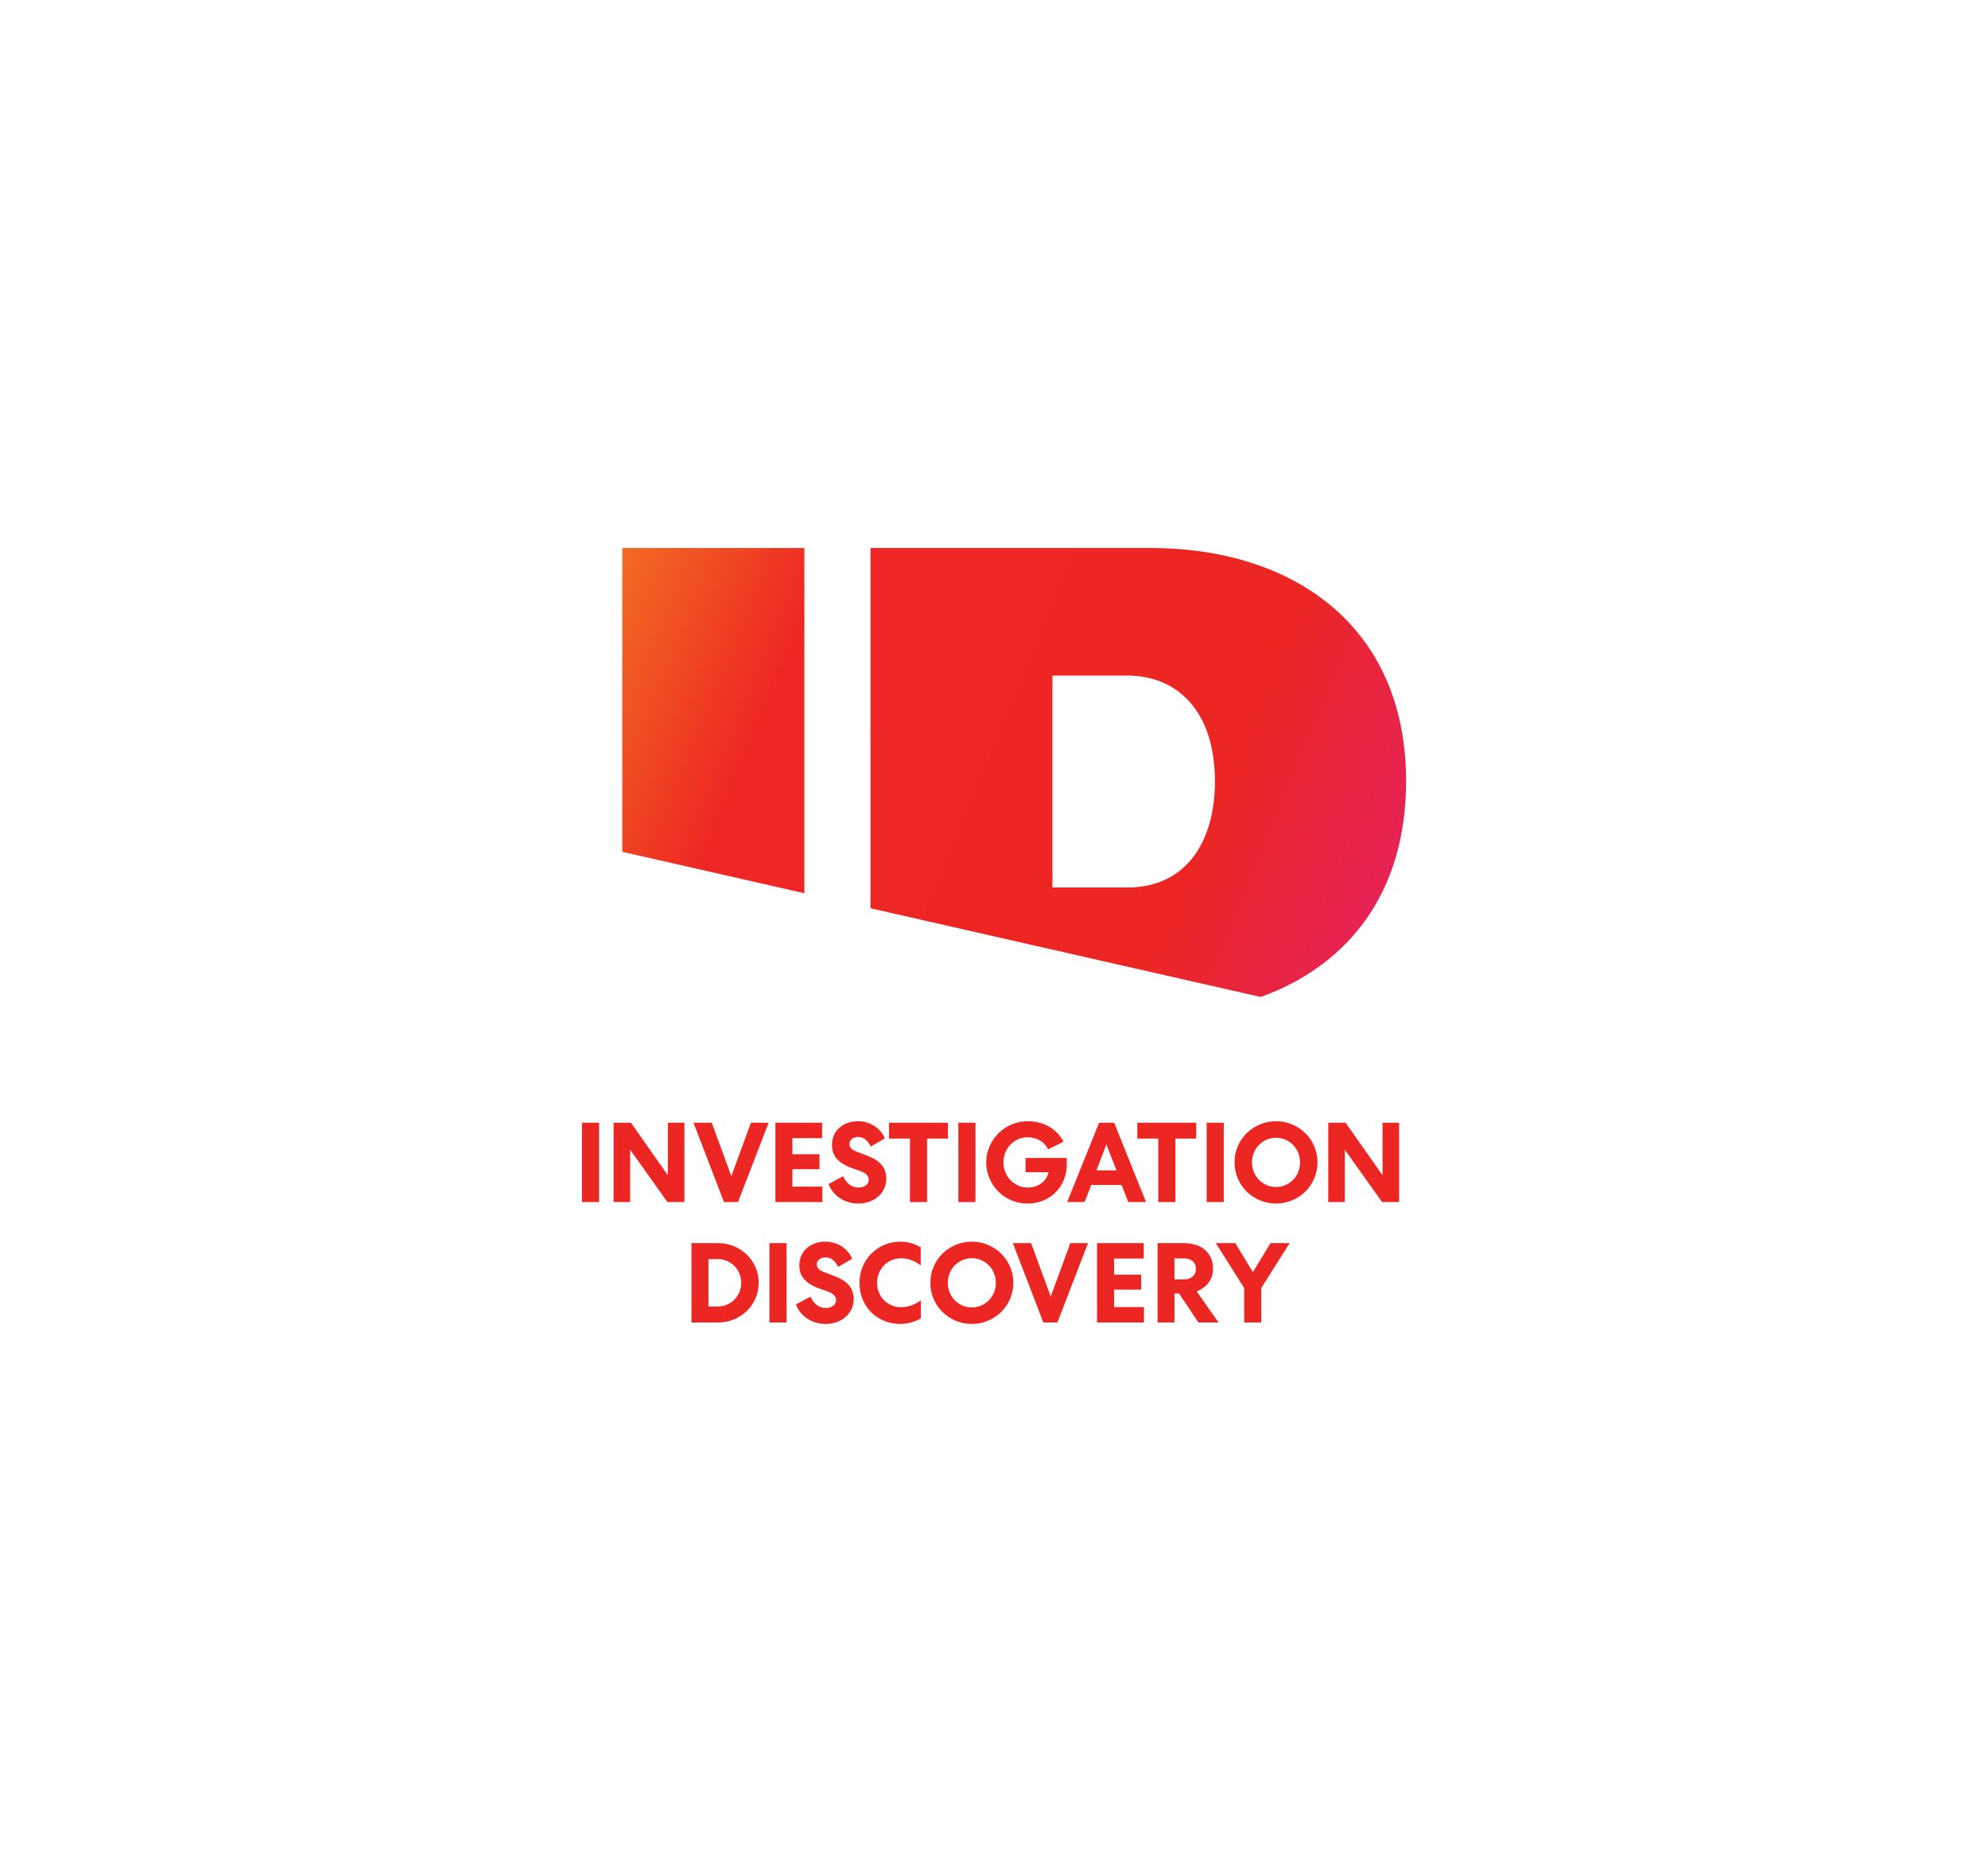
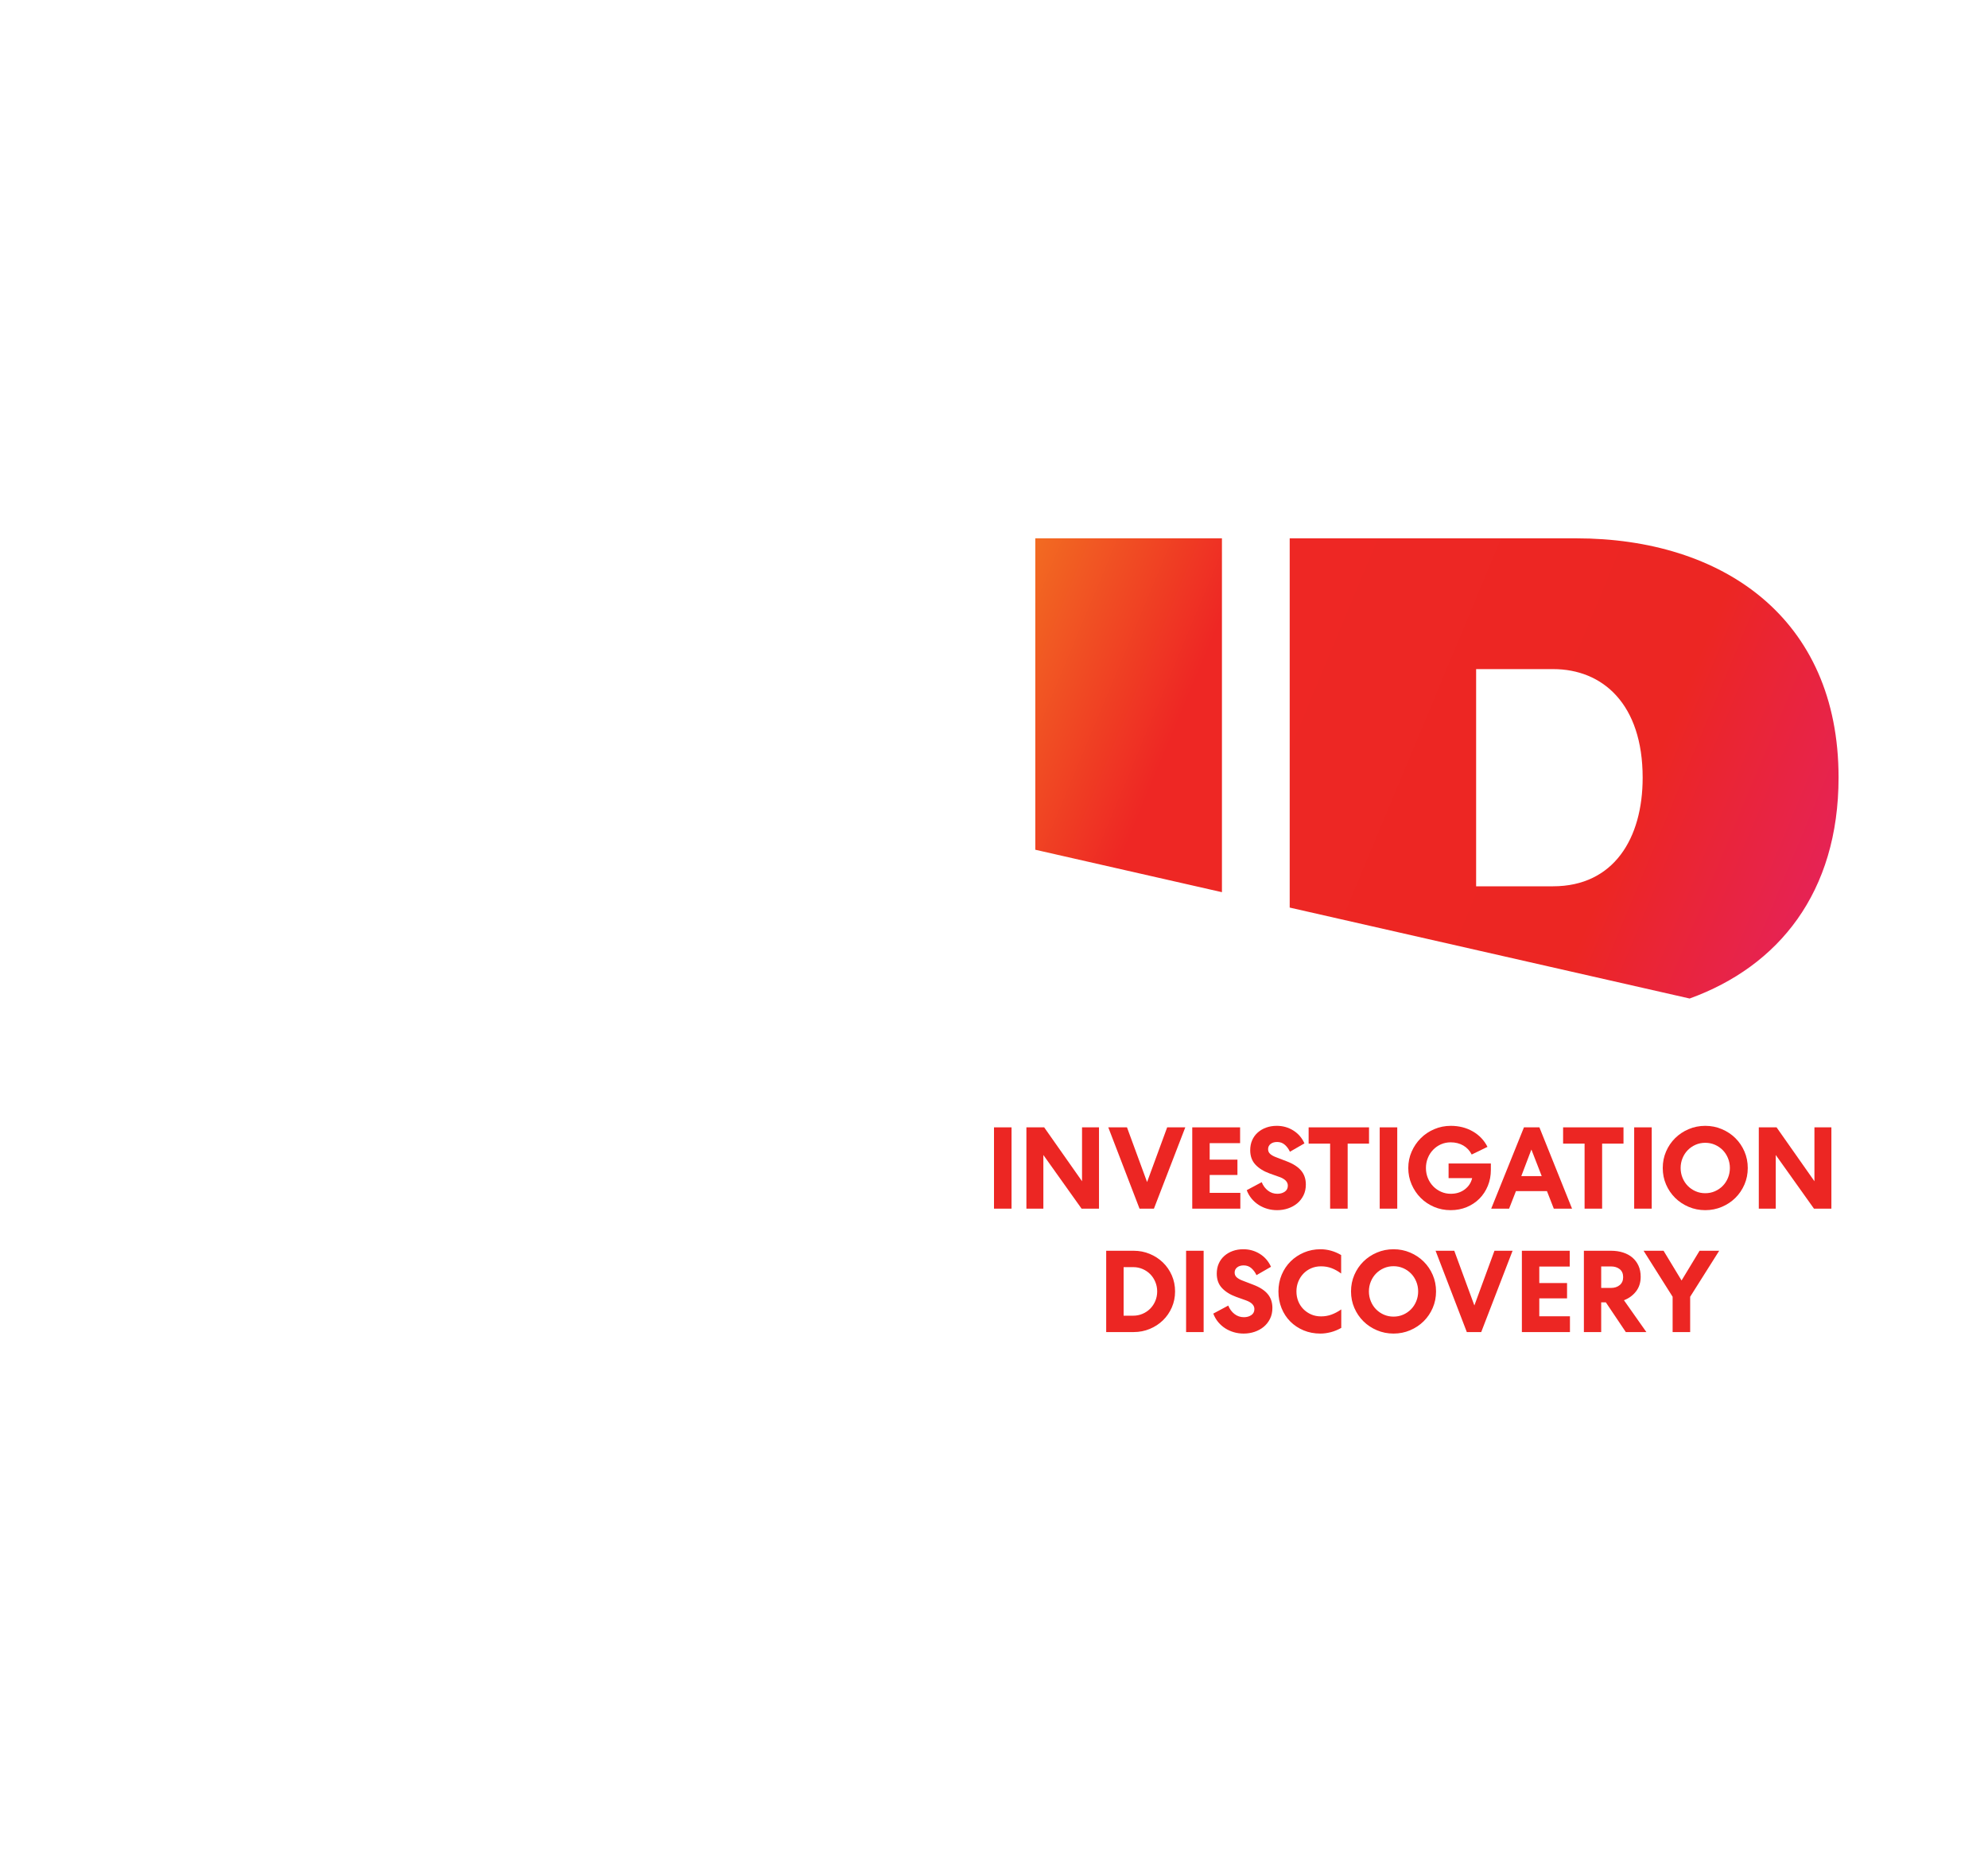
- <svg xmlns="http://www.w3.org/2000/svg" xmlns:xlink="http://www.w3.org/1999/xlink" version="1.2" id="Layer_1" x="0px" y="0px" viewBox="-150 0 512.4 200" overflow="visible" xml:space="preserve" width="212.415" height="200">
+ <svg xmlns="http://www.w3.org/2000/svg" xmlns:xlink="http://www.w3.org/1999/xlink" version="1.2" id="Layer_1" x="0px" y="0px" viewBox="-250 0 500 200" overflow="visible" xml:space="preserve" width="212.415" height="200">
  <defs id="defs846">
    <linearGradient id="linearGradient898">
      <stop style="stop-color:#f26b22;stop-opacity:1" offset="0" id="stop894" />
      <stop id="stop902" offset="0.237" style="stop-color:#ee2724;stop-opacity:1" />
      <stop style="stop-color:#ec2623;stop-opacity:1" offset="0.769" id="stop904" />
      <stop style="stop-color:#e62354;stop-opacity:1" offset="1" id="stop896" />
    </linearGradient>
    <linearGradient xlink:href="#linearGradient898" id="linearGradient900" x1="244.268" y1="173.412" x2="970.86" y2="476.704" gradientUnits="userSpaceOnUse" gradientTransform="matrix(0.2730133,0,0,0.2730133,354.8394,28.66018)" />
  </defs>
  <g id="g841" transform="translate(-411.14,-76.004)">
    <path style="opacity:1;vector-effect:none;fill:url(#linearGradient900);fill-opacity:1;fill-rule:evenodd;stroke:none;stroke-width:5.611;stroke-linecap:butt;stroke-linejoin:miter;stroke-miterlimit:4;stroke-dasharray:none;stroke-dashoffset:0;stroke-opacity:1" d="m 421.528,76.004 v 78.317 l 46.941,10.673 V 76.004 Z m 63.982,0 v 60.13 32.734 l 100.587,22.87 c 22.362,-8.085 37.458,-26.665 37.458,-55.604 0,-40.165 -29.252,-60.13 -65.988,-60.13 z m 46.889,32.89 h 19.386 c 12.435,0 22.499,8.777 22.499,27.311 0,15.243 -7.251,27.311 -22.548,27.311 h -19.337 z" id="rect832-0" />
    <g id="INVESTIGATION_DISCOVERY_1_" style="fill:#ec2623;fill-opacity:1" transform="matrix(0.2726431,0,0,0.2726431,299.0455,54.61588)">
      <path style="fill:#ec2623;fill-opacity:1;stroke-width:1" d="m 1183.619,621.777 v 74.999 h -16.072 l -35.249,-49.498 v 49.498 h -15.642 V 621.777 h 16.392 l 34.927,49.713 V 621.777 Z" id="path873" />
      <path id="path871" style="fill:#ec2623;fill-opacity:1;stroke-width:1" d="m 1067.265,620.385 c -5.43,0 -10.537,1.017 -15.322,3.053 -4.786,2.035 -8.944,4.805 -12.48,8.305 -3.535,3.5 -6.321,7.606 -8.357,12.32 -2.036,4.715 -3.055,9.787 -3.055,15.215 0,5.429 1.019,10.499 3.055,15.213 2.036,4.714 4.821,8.823 8.357,12.322 3.535,3.501 7.693,6.267 12.48,8.303 4.785,2.036 9.892,3.053 15.322,3.053 5.425,0 10.533,-1.017 15.318,-3.053 4.785,-2.036 8.948,-4.802 12.484,-8.303 3.535,-3.498 6.322,-7.608 8.355,-12.322 2.036,-4.714 3.055,-9.784 3.055,-15.213 0,-5.428 -1.019,-10.5 -3.055,-15.215 -2.034,-4.714 -4.819,-8.82 -8.355,-12.32 -3.536,-3.5 -7.699,-6.27 -12.484,-8.305 -4.784,-2.036 -9.893,-3.053 -15.318,-3.053 z m 0,15.643 c 3.213,0 6.194,0.608 8.945,1.822 2.749,1.215 5.142,2.857 7.178,4.928 2.036,2.072 3.643,4.538 4.822,7.393 1.177,2.858 1.77,5.892 1.77,9.107 0,3.213 -0.593,6.25 -1.77,9.107 -1.18,2.858 -2.786,5.32 -4.822,7.391 -2.036,2.073 -4.429,3.717 -7.178,4.93 -2.751,1.216 -5.732,1.822 -8.945,1.822 -3.215,0 -6.196,-0.606 -8.947,-1.822 -2.749,-1.214 -5.144,-2.857 -7.18,-4.93 -2.036,-2.071 -3.641,-4.533 -4.82,-7.391 -1.177,-2.857 -1.77,-5.894 -1.77,-9.107 0,-3.215 0.593,-6.249 1.77,-9.107 1.18,-2.856 2.784,-5.321 4.82,-7.393 2.036,-2.07 4.431,-3.713 7.18,-4.928 2.751,-1.214 5.732,-1.822 8.947,-1.822 z" />
      <path style="fill:#ec2623;fill-opacity:1;stroke-width:1" d="m 1017.874,621.777 v 74.999 h -16.178 V 621.777 Z" id="path867" />
      <path style="fill:#ec2623;fill-opacity:1;stroke-width:1" d="m 936.125,621.777 h 55.713 v 15 H 972.124 V 696.775 H 955.946 V 636.777 H 936.125 Z" id="path865" />
      <path id="path863" style="fill:#ec2623;fill-opacity:1" d="m 488.881,545.773 -30.213,74.998 h 16.5 l 6.32,-16.178 h 28.605 l 6.32,16.178 h 16.822 l -30.107,-74.998 z m 6.855,20.463 9.535,24.535 h -18.855 z" transform="translate(411.14,76.004)" />
      <path style="fill:#ec2623;fill-opacity:1" d="m 851.807,646.848 c -1.859,-3.642 -4.466,-6.428 -7.821,-8.357 -3.359,-1.928 -7.217,-2.893 -11.572,-2.893 -3.213,0 -6.197,0.608 -8.946,1.822 -2.751,1.214 -5.162,2.893 -7.232,5.035 -2.071,2.143 -3.697,4.66 -4.874,7.553 -1.179,2.893 -1.768,5.983 -1.768,9.268 0,3.286 0.589,6.374 1.768,9.267 1.177,2.893 2.803,5.41 4.874,7.554 2.071,2.143 4.501,3.84 7.287,5.089 2.784,1.25 5.785,1.875 8.998,1.875 5,0 9.286,-1.339 12.859,-4.018 3.57,-2.678 5.855,-6.16 6.855,-10.445 h -21.748 v -13.499 h 38.998 v 6 c 0,5.215 -0.931,10.089 -2.786,14.625 -1.859,4.536 -4.429,8.464 -7.714,11.784 -3.287,3.322 -7.198,5.93 -11.732,7.822 -4.538,1.891 -9.482,2.839 -14.84,2.839 -5.5,0 -10.624,-1.018 -15.374,-3.054 -4.752,-2.036 -8.876,-4.822 -12.375,-8.357 -3.501,-3.536 -6.269,-7.66 -8.303,-12.375 -2.036,-4.714 -3.054,-9.749 -3.054,-15.106 0,-5.358 1.033,-10.393 3.106,-15.108 2.071,-4.713 4.876,-8.839 8.412,-12.375 3.536,-3.536 7.695,-6.321 12.481,-8.356 4.785,-2.036 9.857,-3.054 15.213,-3.054 7.57,0 14.339,1.714 20.305,5.143 5.962,3.429 10.48,8.179 13.552,14.249 z" id="path859" />
      <path style="fill:#ec2623;fill-opacity:1" d="m 783.131,621.777 v 74.999 h -16.178 v -74.999 z" id="path857" />
      <path style="fill:#ec2623;fill-opacity:1" d="m 701.383,621.777 h 55.713 v 15 h -19.714 v 59.998 h -16.178 v -59.998 h -19.821 z" id="path855" />
      <path style="fill:#ec2623;fill-opacity:1" d="m 658.097,672.347 c 1.286,3.215 3.196,5.805 5.733,7.769 2.535,1.965 5.445,2.946 8.732,2.946 2.642,0 4.909,-0.642 6.803,-1.928 1.892,-1.286 2.84,-3.143 2.84,-5.572 0,-3.499 -2.609,-6.177 -7.821,-8.036 l -9,-3.214 c -5.502,-1.999 -9.857,-4.715 -13.072,-8.143 -3.213,-3.429 -4.822,-7.857 -4.822,-13.286 0,-3.428 0.606,-6.516 1.822,-9.267 1.214,-2.749 2.927,-5.106 5.142,-7.071 2.212,-1.964 4.804,-3.482 7.769,-4.554 2.962,-1.071 6.23,-1.608 9.802,-1.608 5.572,0 10.642,1.43 15.215,4.287 4.569,2.858 7.998,6.82 10.284,11.892 l -13.393,7.714 c -1.142,-2.499 -2.696,-4.624 -4.66,-6.375 -1.964,-1.749 -4.338,-2.624 -7.124,-2.624 -2.502,0 -4.519,0.607 -6.055,1.82 -1.535,1.216 -2.302,2.823 -2.302,4.822 0,1.787 0.643,3.252 1.927,4.393 1.286,1.143 3.071,2.143 5.358,3 l 9.75,3.749 c 6.071,2.287 10.552,5.162 13.447,8.625 2.893,3.465 4.338,7.732 4.338,12.803 0,3.786 -0.732,7.143 -2.197,10.072 -1.465,2.93 -3.411,5.393 -5.837,7.392 -2.43,2.001 -5.234,3.536 -8.412,4.608 -3.178,1.07 -6.518,1.607 -10.016,1.607 -3.145,0 -6.145,-0.412 -9,-1.232 -2.858,-0.821 -5.502,-1.999 -7.928,-3.536 -2.43,-1.536 -4.608,-3.446 -6.537,-5.733 -1.927,-2.284 -3.464,-4.928 -4.606,-7.928 z" id="path853" />
      <path style="fill:#ec2623;fill-opacity:1" d="m 594.028,621.777 h 44.141 v 14.571 h -28.071 v 15.215 h 25.608 v 14.142 h -25.608 v 16.499 h 28.285 v 14.572 h -44.354 v -74.999 z" id="path851" />
      <path style="fill:#ec2623;fill-opacity:1" d="m 545.387,696.776 -28.821,-74.999 h 17.251 l 18.535,50.463 18.537,-50.463 H 587.6 l -28.928,74.999 z" id="path849" />
      <path style="fill:#ec2623;fill-opacity:1" d="m 507.997,621.777 v 74.999 h -16.072 l -35.249,-49.498 v 49.498 h -15.642 v -74.999 h 16.392 l 34.927,49.713 v -49.713 z" id="path847" />
      <path style="fill:#ec2623;fill-opacity:1" d="m 427.319,621.777 v 74.999 H 411.14 v -74.999 z" id="path836" />
      <path fill="#ee2724" d="m 578.173,773.114 c 0,5.286 -1.001,10.214 -2.999,14.785 -2.001,4.571 -4.732,8.536 -8.196,11.893 -3.466,3.357 -7.518,5.999 -12.161,7.928 -4.643,1.929 -9.571,2.893 -14.785,2.893 H 514.64 v -74.999 h 25.392 c 5.214,0 10.143,0.965 14.785,2.894 4.643,1.928 8.695,4.571 12.161,7.928 3.464,3.358 6.195,7.322 8.196,11.893 1.998,4.57 2.999,9.499 2.999,14.785 z m -16.499,0 c 0,-3.071 -0.573,-5.981 -1.713,-8.732 -1.144,-2.749 -2.699,-5.125 -4.663,-7.126 -1.964,-1.999 -4.303,-3.588 -7.017,-4.767 -2.716,-1.179 -5.609,-1.768 -8.678,-1.768 h -8.894 v 44.785 h 8.894 c 3.069,0 5.962,-0.59 8.678,-1.768 2.714,-1.178 5.053,-2.767 7.017,-4.768 1.964,-1.999 3.518,-4.355 4.663,-7.071 1.14,-2.715 1.713,-5.642 1.713,-8.785 z m 42.854,-37.5 v 74.999 H 588.35 v -74.999 z m 22.714,50.57 c 1.286,3.215 3.196,5.805 5.733,7.769 2.535,1.965 5.445,2.946 8.732,2.946 2.642,0 4.909,-0.642 6.803,-1.928 1.892,-1.286 2.84,-3.143 2.84,-5.572 0,-3.499 -2.609,-6.177 -7.821,-8.036 l -9,-3.214 c -5.502,-1.999 -9.857,-4.715 -13.072,-8.143 -3.213,-3.429 -4.822,-7.857 -4.822,-13.286 0,-3.428 0.606,-6.516 1.822,-9.267 1.214,-2.749 2.927,-5.106 5.142,-7.071 2.212,-1.964 4.804,-3.482 7.769,-4.554 2.962,-1.071 6.23,-1.608 9.802,-1.608 5.572,0 10.642,1.43 15.215,4.287 4.569,2.858 7.998,6.82 10.284,11.892 l -13.393,7.714 c -1.142,-2.499 -2.696,-4.624 -4.66,-6.375 -1.964,-1.749 -4.338,-2.624 -7.124,-2.624 -2.502,0 -4.519,0.607 -6.055,1.82 -1.535,1.216 -2.302,2.823 -2.302,4.822 0,1.787 0.643,3.252 1.927,4.393 1.286,1.143 3.071,2.143 5.358,3 l 9.75,3.749 c 6.071,2.287 10.552,5.162 13.447,8.625 2.893,3.465 4.338,7.732 4.338,12.803 0,3.786 -0.732,7.143 -2.197,10.072 -1.465,2.93 -3.411,5.393 -5.837,7.392 -2.43,2.001 -5.234,3.536 -8.412,4.608 -3.178,1.07 -6.518,1.606 -10.016,1.606 -3.145,0 -6.145,-0.412 -9,-1.232 -2.858,-0.821 -5.502,-1.999 -7.928,-3.536 -2.43,-1.536 -4.608,-3.446 -6.537,-5.733 -1.927,-2.284 -3.464,-4.928 -4.606,-7.928 z m 46.283,-13.07 c 0,-5.5 1.001,-10.624 3.002,-15.375 1.999,-4.749 4.748,-8.855 8.248,-12.321 3.499,-3.464 7.607,-6.195 12.322,-8.196 4.715,-1.999 9.785,-3 15.213,-3 3.285,0 6.537,0.448 9.75,1.339 3.215,0.894 6.321,2.233 9.321,4.017 v 17.036 c -2.858,-2.144 -5.785,-3.785 -8.785,-4.928 -2.999,-1.142 -6.252,-1.714 -9.75,-1.714 -3.287,0 -6.304,0.589 -9.053,1.768 -2.751,1.179 -5.142,2.823 -7.178,4.928 -2.036,2.108 -3.627,4.572 -4.769,7.393 -1.142,2.822 -1.713,5.839 -1.713,9.054 0,3.213 0.551,6.213 1.661,8.999 1.105,2.786 2.679,5.215 4.713,7.286 2.036,2.073 4.429,3.714 7.18,4.929 2.749,1.215 5.803,1.821 9.159,1.821 3.429,0 6.644,-0.553 9.643,-1.661 2.999,-1.106 5.999,-2.695 9,-4.768 v 17.036 c -3.287,1.858 -6.574,3.198 -9.857,4.018 -3.287,0.82 -6.428,1.232 -9.43,1.232 -5.572,0 -10.714,-0.983 -15.428,-2.947 -4.713,-1.963 -8.804,-4.677 -12.268,-8.141 -3.464,-3.464 -6.16,-7.57 -8.089,-12.322 -1.926,-4.751 -2.892,-9.912 -2.892,-15.483 z m 145.391,0 c 0,5.429 -1.018,10.5 -3.054,15.214 -2.036,4.714 -4.822,8.823 -8.357,12.321 -3.536,3.501 -7.697,6.267 -12.481,8.303 -4.787,2.036 -9.894,3.054 -15.322,3.054 -5.43,0 -10.537,-1.018 -15.322,-3.054 -4.787,-2.036 -8.946,-4.802 -12.481,-8.303 -3.536,-3.499 -6.321,-7.607 -8.357,-12.321 -2.036,-4.714 -3.054,-9.785 -3.054,-15.214 0,-5.428 1.018,-10.5 3.054,-15.215 2.036,-4.714 4.822,-8.82 8.357,-12.32 3.536,-3.5 7.695,-6.269 12.481,-8.304 4.785,-2.036 9.892,-3.054 15.322,-3.054 5.428,0 10.535,1.018 15.322,3.054 4.785,2.035 8.946,4.804 12.481,8.304 3.536,3.5 6.321,7.606 8.357,12.32 2.036,4.715 3.054,9.787 3.054,15.215 z m -16.501,0 c 0,-3.215 -0.589,-6.249 -1.768,-9.107 -1.177,-2.856 -2.786,-5.321 -4.822,-7.393 -2.036,-2.071 -4.429,-3.713 -7.178,-4.928 -2.751,-1.214 -5.731,-1.821 -8.946,-1.821 -3.215,0 -6.197,0.607 -8.946,1.821 -2.751,1.215 -5.142,2.858 -7.178,4.928 -2.036,2.072 -3.645,4.537 -4.822,7.393 -1.179,2.858 -1.768,5.892 -1.768,9.107 0,3.213 0.589,6.25 1.768,9.107 1.177,2.858 2.786,5.321 4.822,7.392 2.036,2.073 4.427,3.715 7.178,4.929 2.749,1.216 5.731,1.822 8.946,1.822 3.215,0 6.195,-0.606 8.946,-1.822 2.749,-1.213 5.142,-2.856 7.178,-4.929 2.036,-2.071 3.645,-4.534 4.822,-7.392 1.18,-2.857 1.768,-5.894 1.768,-9.107 z m 44.893,37.499 -28.821,-74.999 h 17.251 l 18.535,50.463 18.535,-50.463 h 16.715 l -28.928,74.999 z m 50.785,-74.999 h 44.141 v 14.571 H 914.163 V 765.4 h 25.608 v 14.142 h -25.608 v 16.499 h 28.285 v 14.572 h -44.354 v -74.999 z m 73.175,74.999 h -15.963 v -74.999 h 24.963 c 4.072,0 7.784,0.535 11.143,1.608 3.357,1.071 6.23,2.624 8.625,4.66 2.391,2.036 4.266,4.536 5.624,7.501 1.356,2.964 2.036,6.374 2.036,10.232 0,5.356 -1.447,9.874 -4.34,13.553 -2.893,3.679 -6.589,6.375 -11.089,8.088 l 20.677,29.357 H 993.98 l -18.428,-27.428 h -4.285 v 27.428 z m 0,-40.714 h 9.107 c 3.215,0 5.875,-0.874 7.982,-2.624 2.106,-1.749 3.161,-4.195 3.161,-7.339 0,-3.214 -1.055,-5.66 -3.161,-7.339 -2.108,-1.676 -4.767,-2.518 -7.982,-2.518 h -9.107 z m 82.069,40.714 h -16.178 v -32.57 l -26.785,-42.428 h 18.428 l 16.608,27.428 16.608,-27.428 h 18.105 l -26.785,42.428 v 32.57 z" id="path838" style="fill:#ec2623;fill-opacity:1" />
    </g>
  </g>
</svg>
